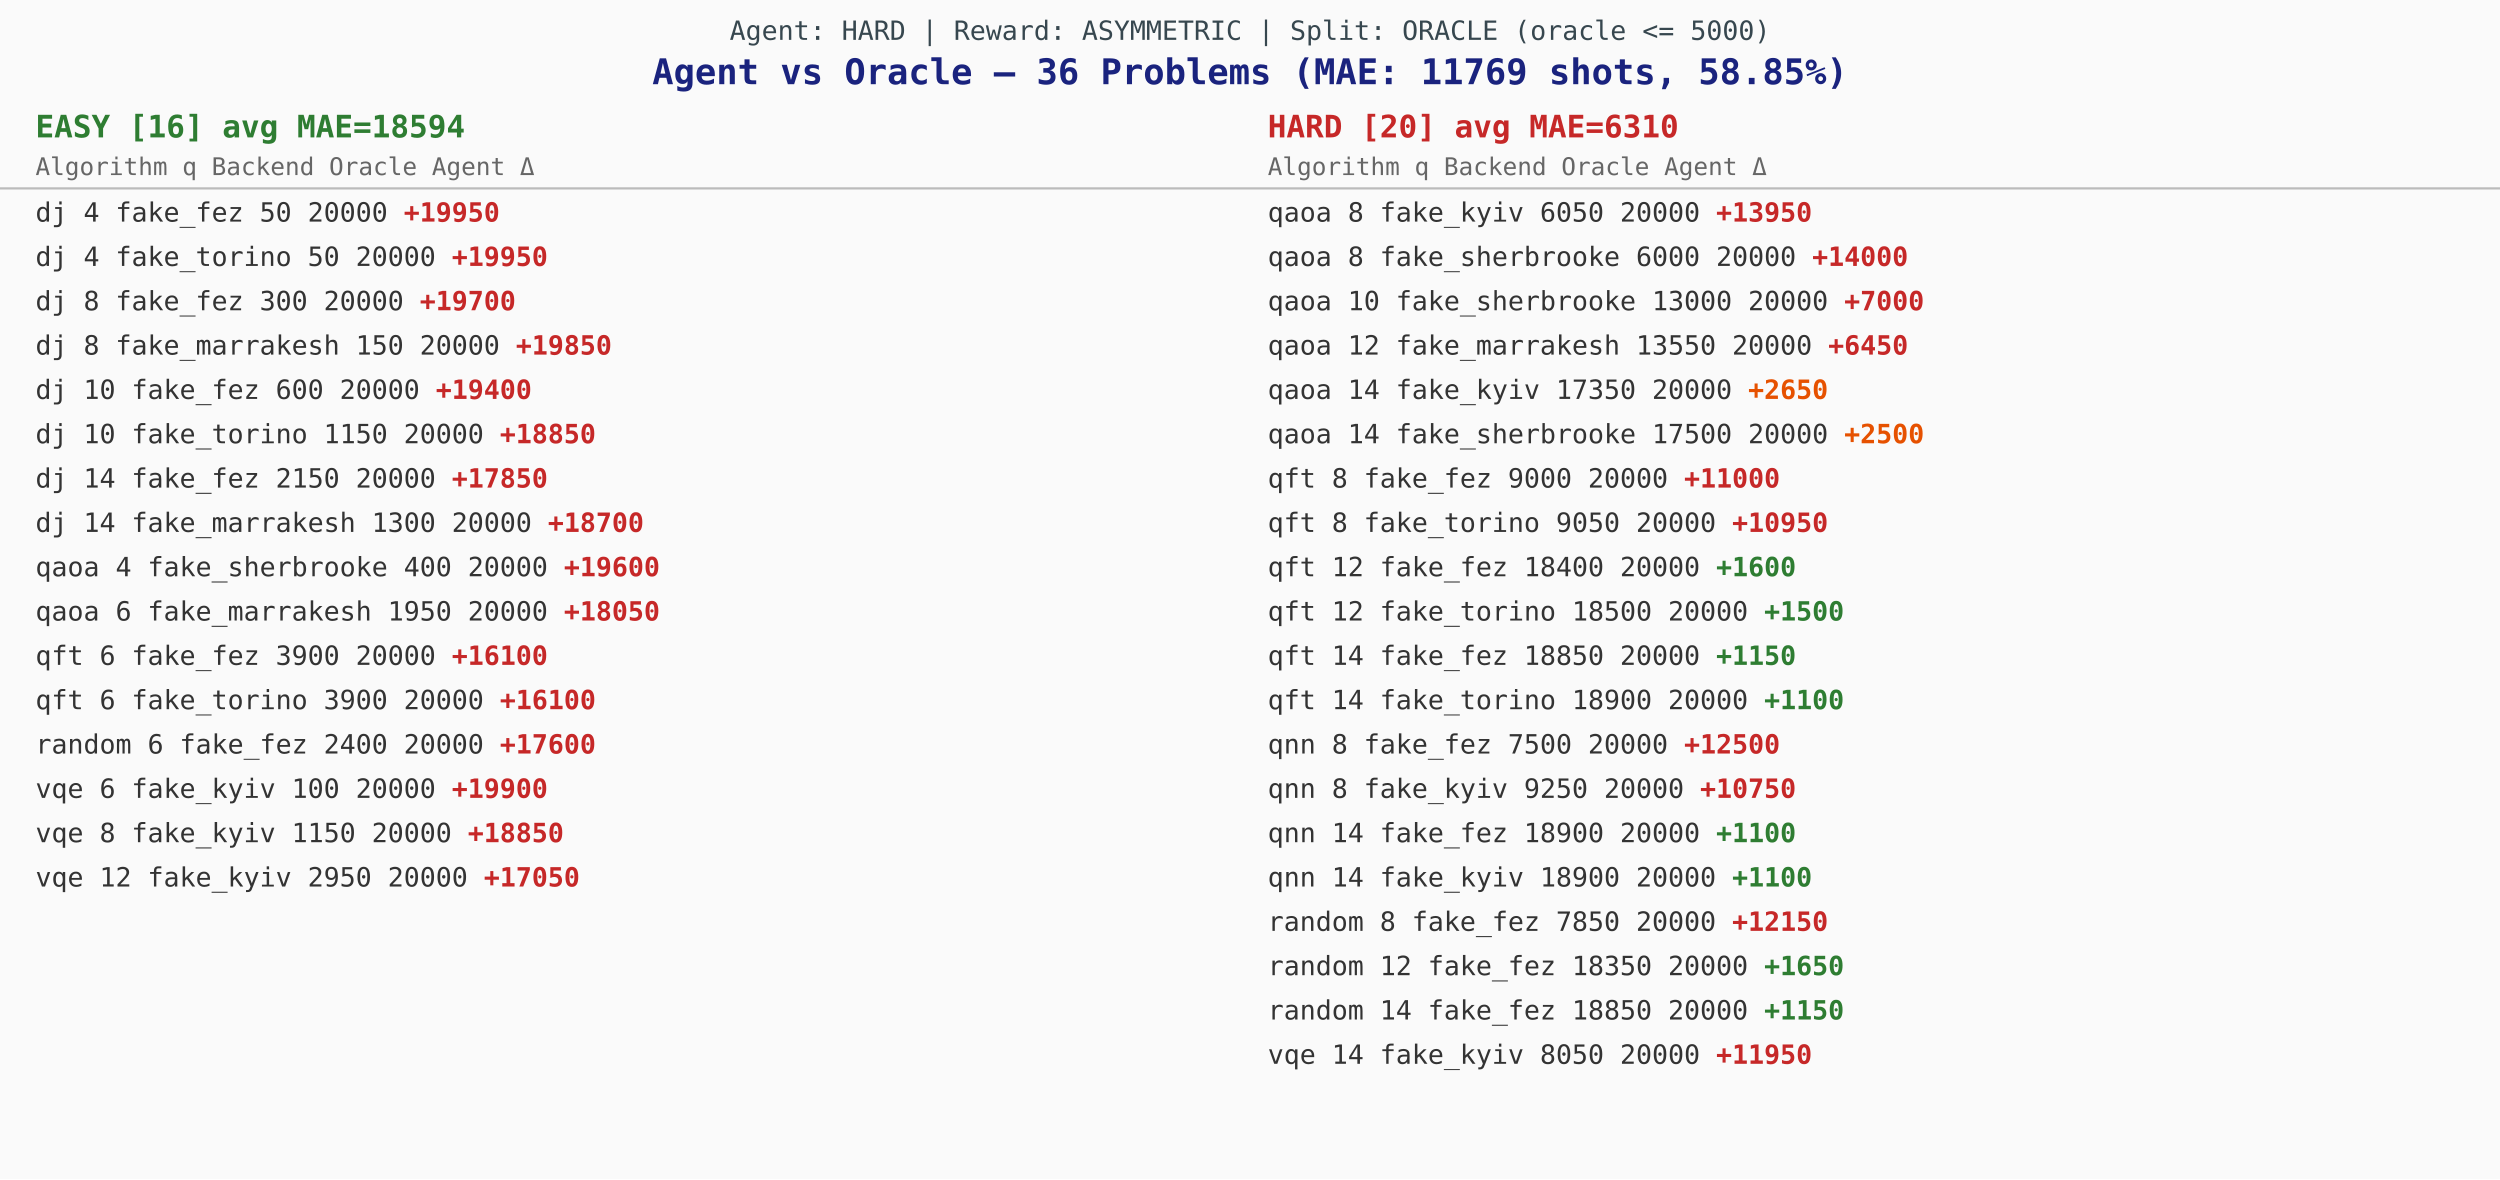
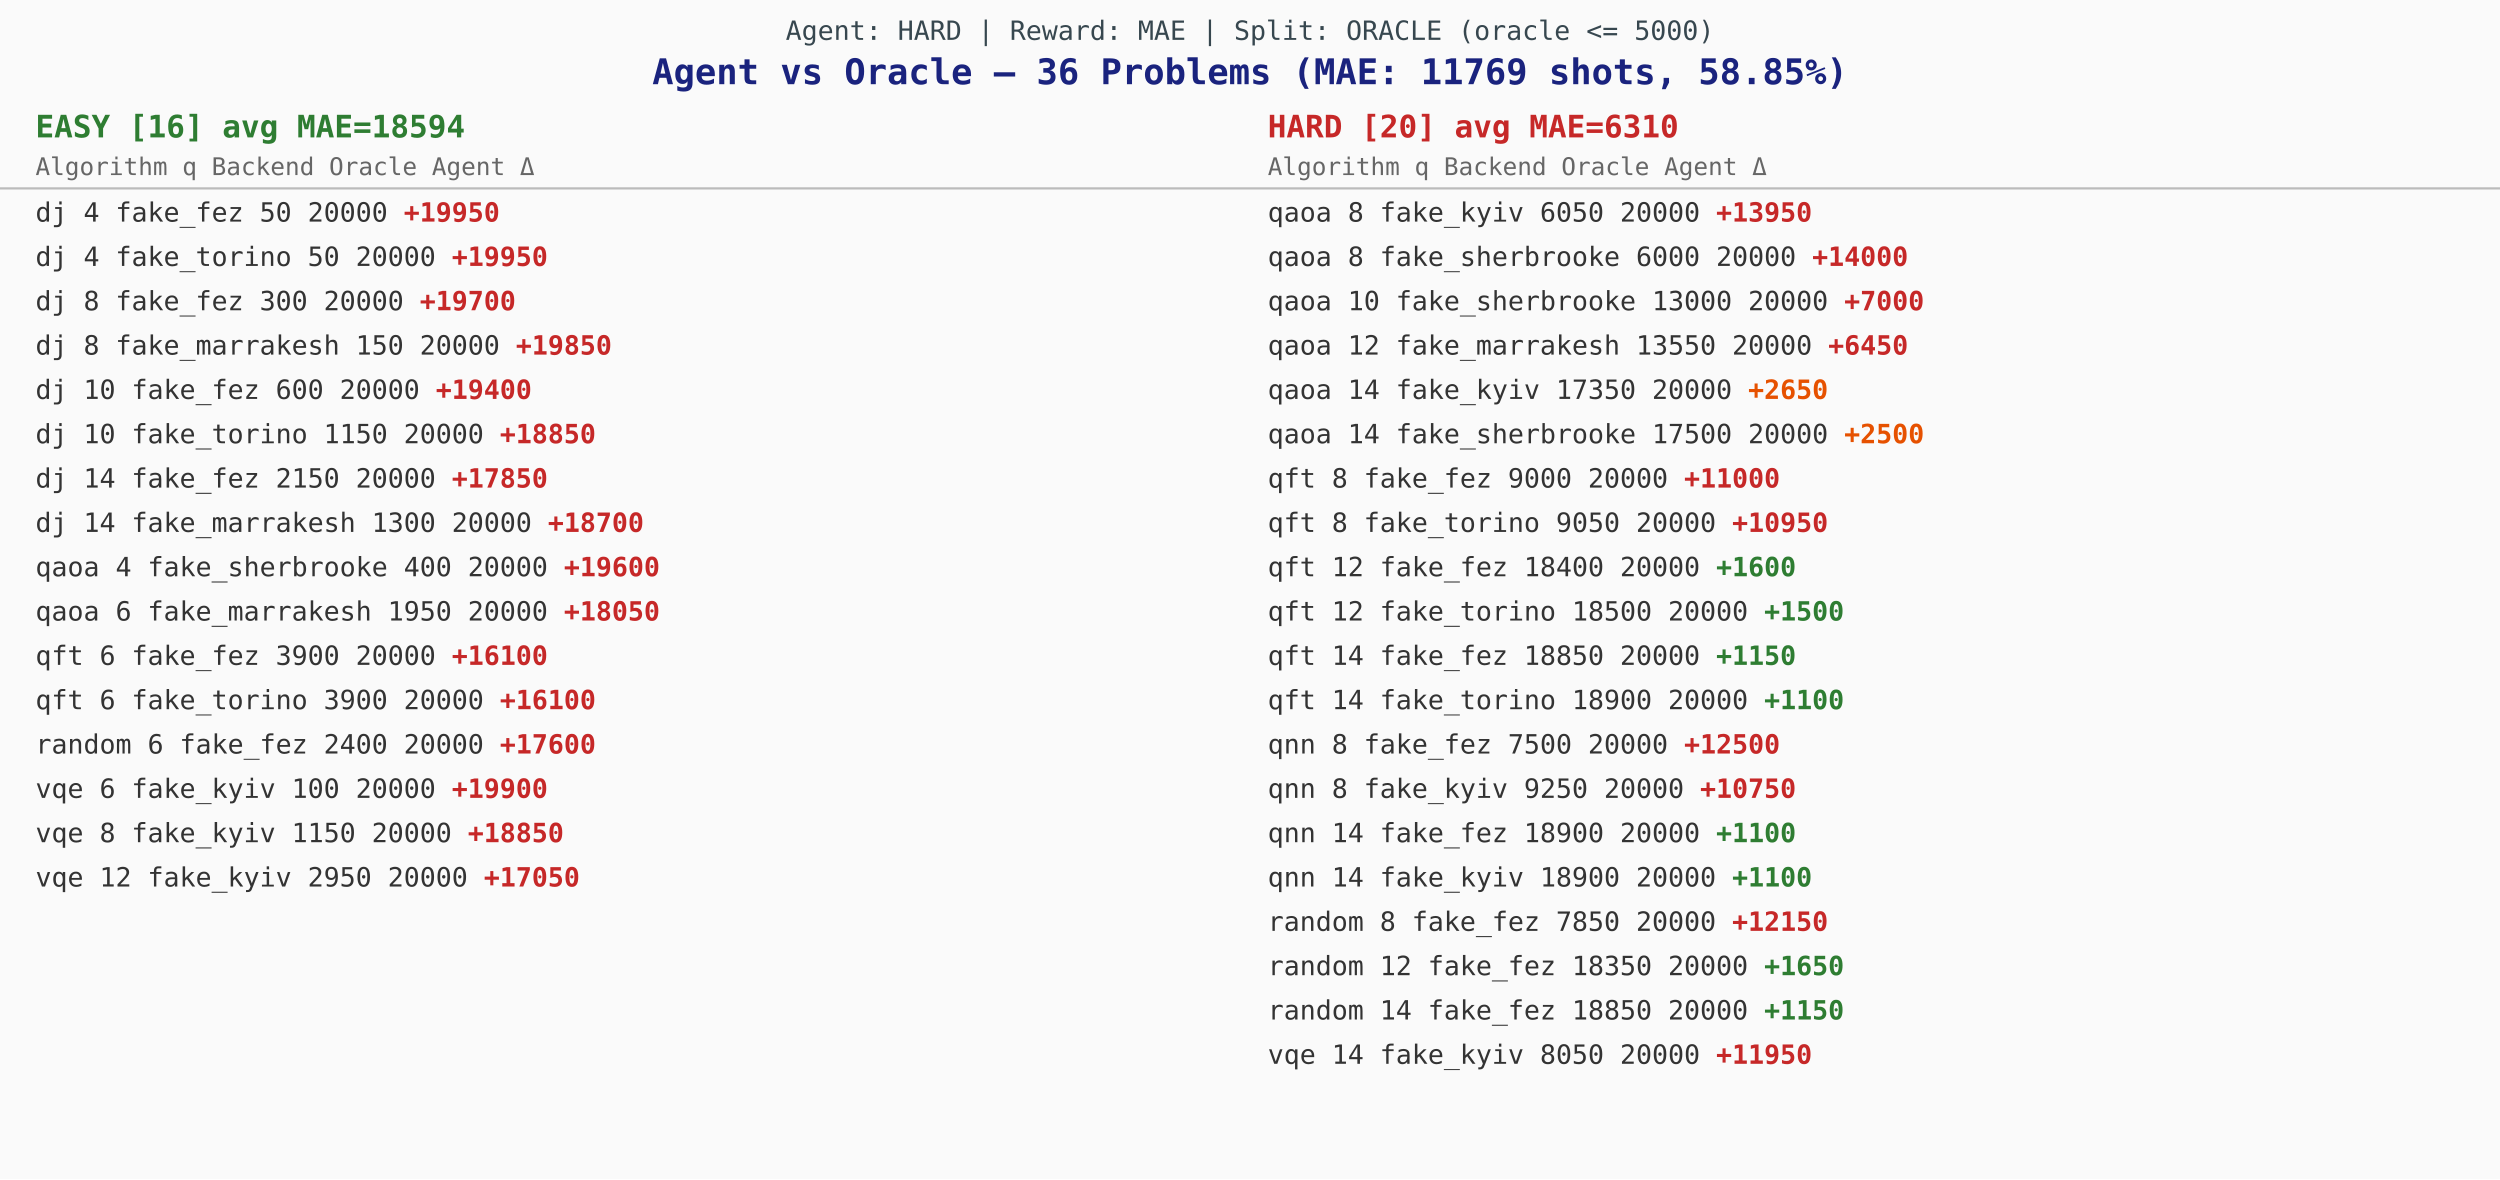
<svg xmlns="http://www.w3.org/2000/svg" width="1128" height="532" font-family="monospace" font-size="12">
  <rect width="1128" height="532" fill="#fafafa" />
-   <text x="564" y="18" font-size="12" fill="#37474f" text-anchor="middle">Agent: HARD  |  Reward: ASYMMETRIC  |  Split: ORACLE (oracle &lt;= 5000)</text>
+   <text x="564" y="18" font-size="12" fill="#37474f" text-anchor="middle">Agent: HARD  |  Reward: MAE  |  Split: ORACLE (oracle &lt;= 5000)</text>
  <text x="564" y="38" font-size="16" font-weight="bold" fill="#1a237e" text-anchor="middle">Agent vs Oracle — 36 Problems  (MAE: 11769 shots, 58.85%)</text>
  <text x="16" y="62" font-size="14" font-weight="bold" fill="#2e7d32">EASY [16]  avg MAE=18594</text>
  <text x="572" y="62" font-size="14" font-weight="bold" fill="#c62828">HARD [20]  avg MAE=6310</text>
  <text x="16" y="79" font-size="11" fill="#666">Algorithm    q  Backend             Oracle   Agent        Δ</text>
  <text x="572" y="79" font-size="11" fill="#666">Algorithm    q  Backend             Oracle   Agent        Δ</text>
  <line x1="0" y1="85" x2="1128" y2="85" stroke="#bbb" />
  <text x="16" y="100" fill="#333">      dj    4  fake_fez                50   20000  <tspan fill="#c62828" font-weight="bold"> +19950</tspan>
  </text>
  <text x="16" y="120" fill="#333">      dj    4  fake_torino             50   20000  <tspan fill="#c62828" font-weight="bold"> +19950</tspan>
  </text>
  <text x="16" y="140" fill="#333">      dj    8  fake_fez               300   20000  <tspan fill="#c62828" font-weight="bold"> +19700</tspan>
  </text>
  <text x="16" y="160" fill="#333">      dj    8  fake_marrakesh         150   20000  <tspan fill="#c62828" font-weight="bold"> +19850</tspan>
  </text>
  <text x="16" y="180" fill="#333">      dj   10  fake_fez               600   20000  <tspan fill="#c62828" font-weight="bold"> +19400</tspan>
  </text>
  <text x="16" y="200" fill="#333">      dj   10  fake_torino           1150   20000  <tspan fill="#c62828" font-weight="bold"> +18850</tspan>
  </text>
  <text x="16" y="220" fill="#333">      dj   14  fake_fez              2150   20000  <tspan fill="#c62828" font-weight="bold"> +17850</tspan>
  </text>
  <text x="16" y="240" fill="#333">      dj   14  fake_marrakesh        1300   20000  <tspan fill="#c62828" font-weight="bold"> +18700</tspan>
  </text>
  <text x="16" y="260" fill="#333">    qaoa    4  fake_sherbrooke        400   20000  <tspan fill="#c62828" font-weight="bold"> +19600</tspan>
  </text>
  <text x="16" y="280" fill="#333">    qaoa    6  fake_marrakesh        1950   20000  <tspan fill="#c62828" font-weight="bold"> +18050</tspan>
  </text>
  <text x="16" y="300" fill="#333">     qft    6  fake_fez              3900   20000  <tspan fill="#c62828" font-weight="bold"> +16100</tspan>
  </text>
  <text x="16" y="320" fill="#333">     qft    6  fake_torino           3900   20000  <tspan fill="#c62828" font-weight="bold"> +16100</tspan>
  </text>
  <text x="16" y="340" fill="#333">  random    6  fake_fez              2400   20000  <tspan fill="#c62828" font-weight="bold"> +17600</tspan>
  </text>
  <text x="16" y="360" fill="#333">     vqe    6  fake_kyiv              100   20000  <tspan fill="#c62828" font-weight="bold"> +19900</tspan>
  </text>
  <text x="16" y="380" fill="#333">     vqe    8  fake_kyiv             1150   20000  <tspan fill="#c62828" font-weight="bold"> +18850</tspan>
  </text>
  <text x="16" y="400" fill="#333">     vqe   12  fake_kyiv             2950   20000  <tspan fill="#c62828" font-weight="bold"> +17050</tspan>
  </text>
  <text x="572" y="100" fill="#333">    qaoa    8  fake_kyiv             6050   20000  <tspan fill="#c62828" font-weight="bold"> +13950</tspan>
  </text>
  <text x="572" y="120" fill="#333">    qaoa    8  fake_sherbrooke       6000   20000  <tspan fill="#c62828" font-weight="bold"> +14000</tspan>
  </text>
  <text x="572" y="140" fill="#333">    qaoa   10  fake_sherbrooke      13000   20000  <tspan fill="#c62828" font-weight="bold">  +7000</tspan>
  </text>
  <text x="572" y="160" fill="#333">    qaoa   12  fake_marrakesh       13550   20000  <tspan fill="#c62828" font-weight="bold">  +6450</tspan>
  </text>
  <text x="572" y="180" fill="#333">    qaoa   14  fake_kyiv            17350   20000  <tspan fill="#e65100" font-weight="bold">  +2650</tspan>
  </text>
  <text x="572" y="200" fill="#333">    qaoa   14  fake_sherbrooke      17500   20000  <tspan fill="#e65100" font-weight="bold">  +2500</tspan>
  </text>
  <text x="572" y="220" fill="#333">     qft    8  fake_fez              9000   20000  <tspan fill="#c62828" font-weight="bold"> +11000</tspan>
  </text>
  <text x="572" y="240" fill="#333">     qft    8  fake_torino           9050   20000  <tspan fill="#c62828" font-weight="bold"> +10950</tspan>
  </text>
  <text x="572" y="260" fill="#333">     qft   12  fake_fez             18400   20000  <tspan fill="#2e7d32" font-weight="bold">  +1600</tspan>
  </text>
  <text x="572" y="280" fill="#333">     qft   12  fake_torino          18500   20000  <tspan fill="#2e7d32" font-weight="bold">  +1500</tspan>
  </text>
  <text x="572" y="300" fill="#333">     qft   14  fake_fez             18850   20000  <tspan fill="#2e7d32" font-weight="bold">  +1150</tspan>
  </text>
  <text x="572" y="320" fill="#333">     qft   14  fake_torino          18900   20000  <tspan fill="#2e7d32" font-weight="bold">  +1100</tspan>
  </text>
  <text x="572" y="340" fill="#333">     qnn    8  fake_fez              7500   20000  <tspan fill="#c62828" font-weight="bold"> +12500</tspan>
  </text>
  <text x="572" y="360" fill="#333">     qnn    8  fake_kyiv             9250   20000  <tspan fill="#c62828" font-weight="bold"> +10750</tspan>
  </text>
  <text x="572" y="380" fill="#333">     qnn   14  fake_fez             18900   20000  <tspan fill="#2e7d32" font-weight="bold">  +1100</tspan>
  </text>
  <text x="572" y="400" fill="#333">     qnn   14  fake_kyiv            18900   20000  <tspan fill="#2e7d32" font-weight="bold">  +1100</tspan>
  </text>
  <text x="572" y="420" fill="#333">  random    8  fake_fez              7850   20000  <tspan fill="#c62828" font-weight="bold"> +12150</tspan>
  </text>
  <text x="572" y="440" fill="#333">  random   12  fake_fez             18350   20000  <tspan fill="#2e7d32" font-weight="bold">  +1650</tspan>
  </text>
  <text x="572" y="460" fill="#333">  random   14  fake_fez             18850   20000  <tspan fill="#2e7d32" font-weight="bold">  +1150</tspan>
  </text>
  <text x="572" y="480" fill="#333">     vqe   14  fake_kyiv             8050   20000  <tspan fill="#c62828" font-weight="bold"> +11950</tspan>
  </text>
</svg>
